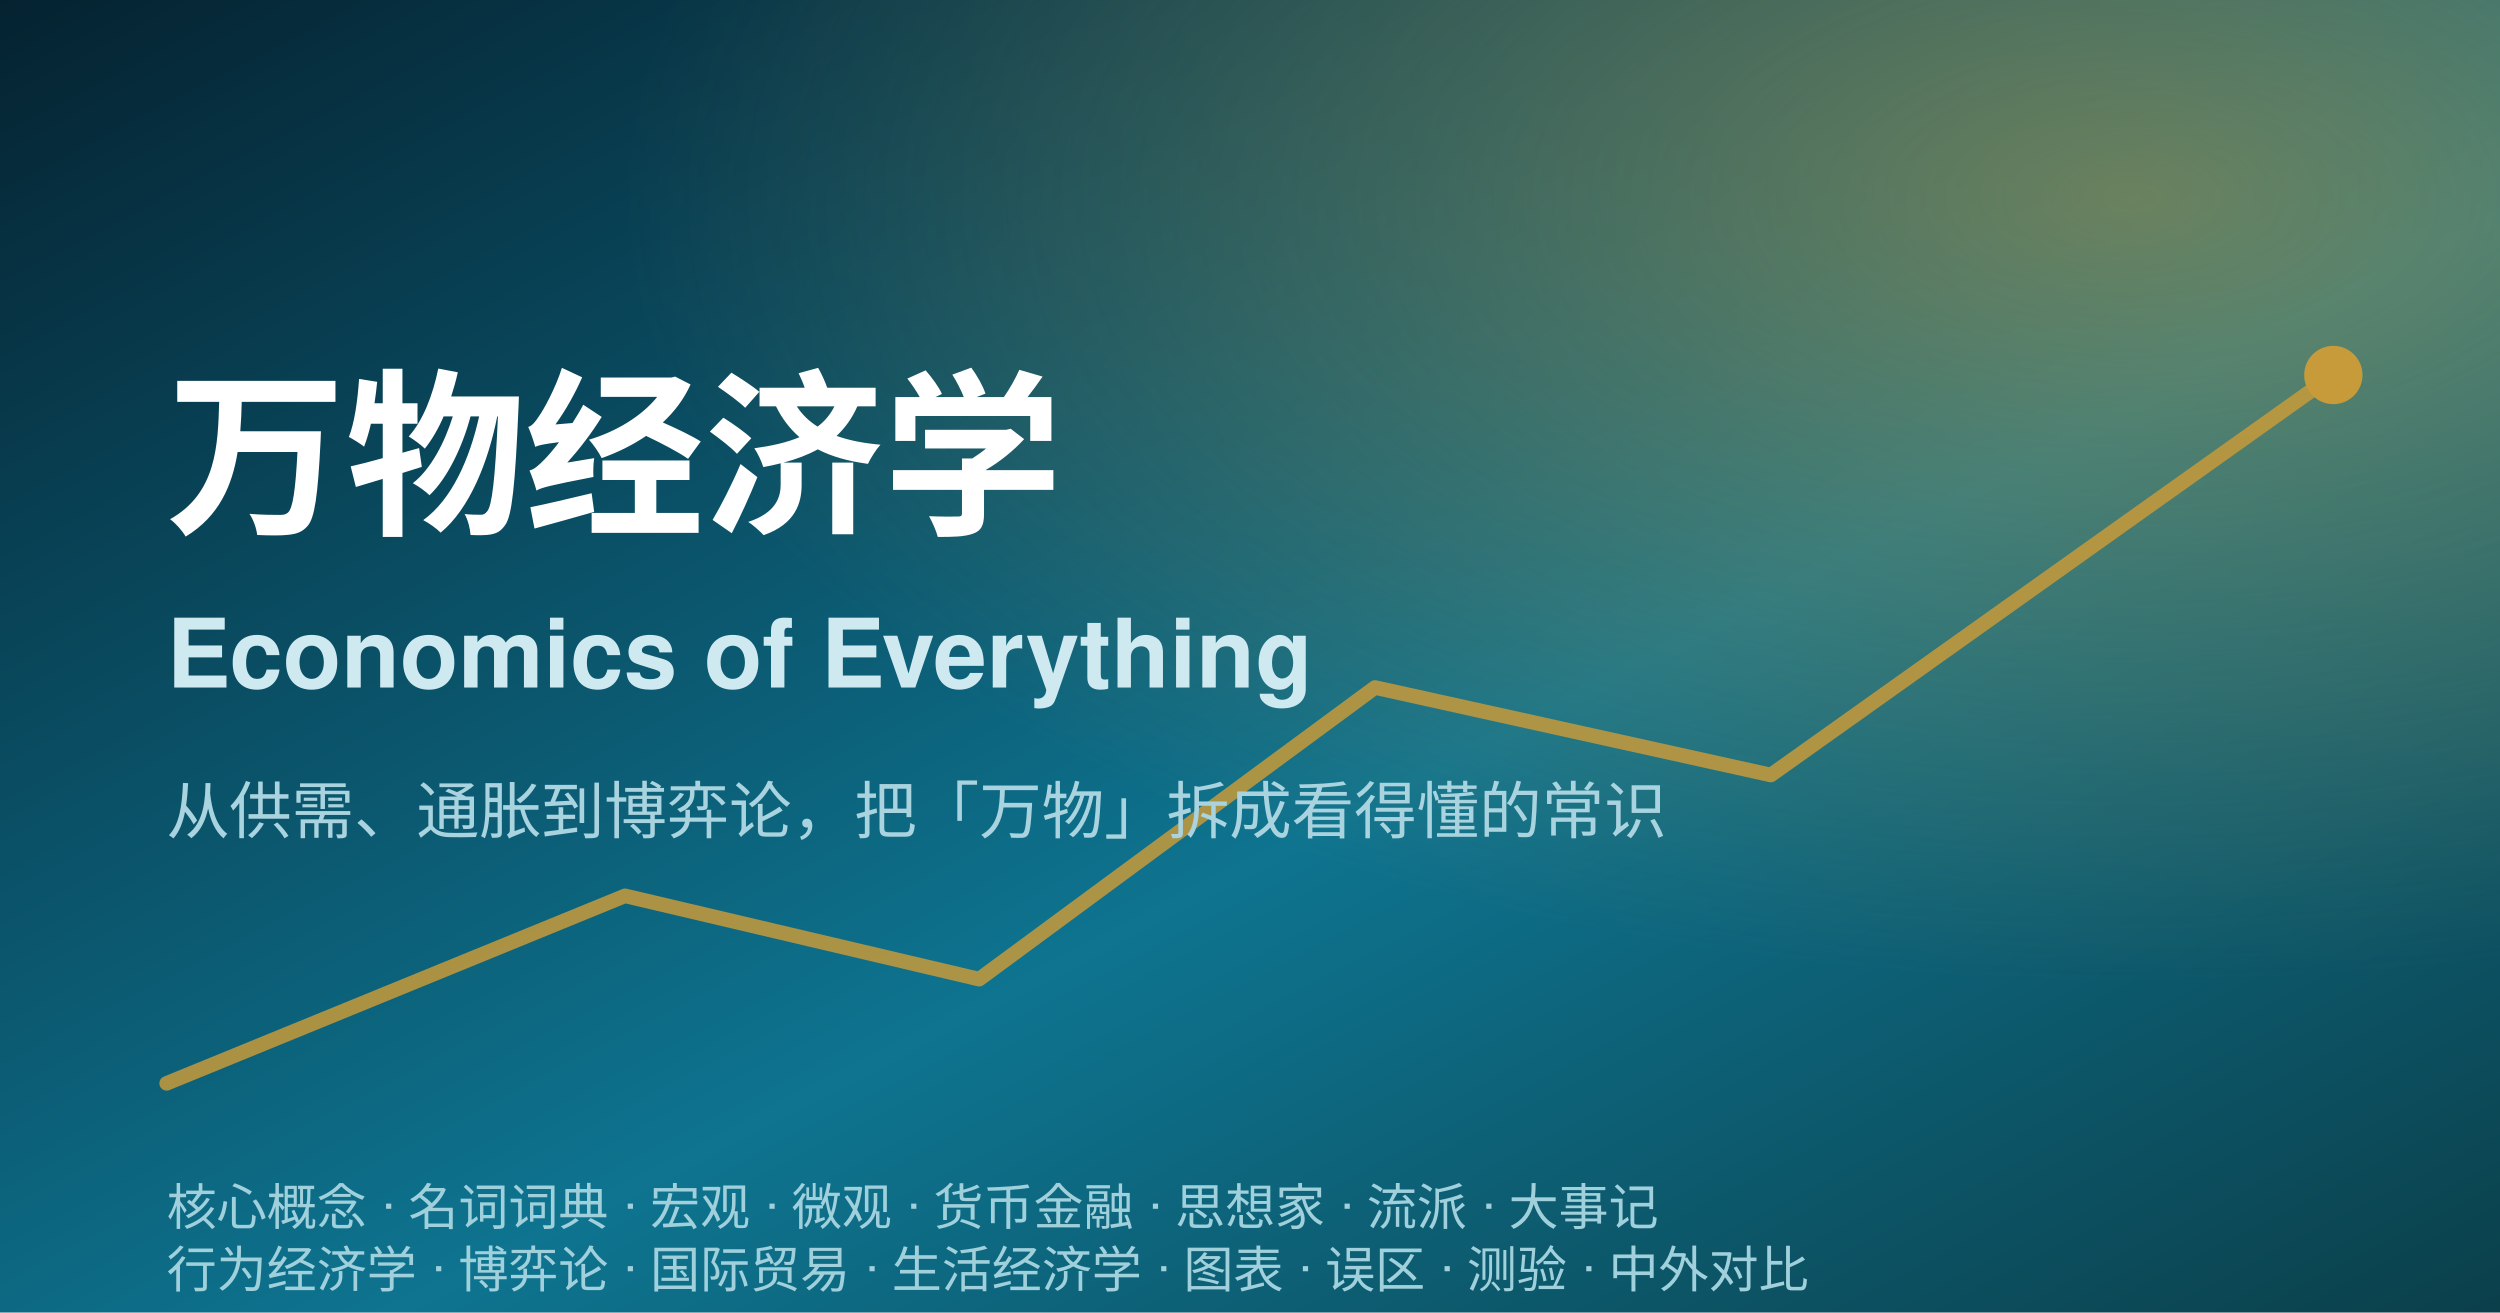
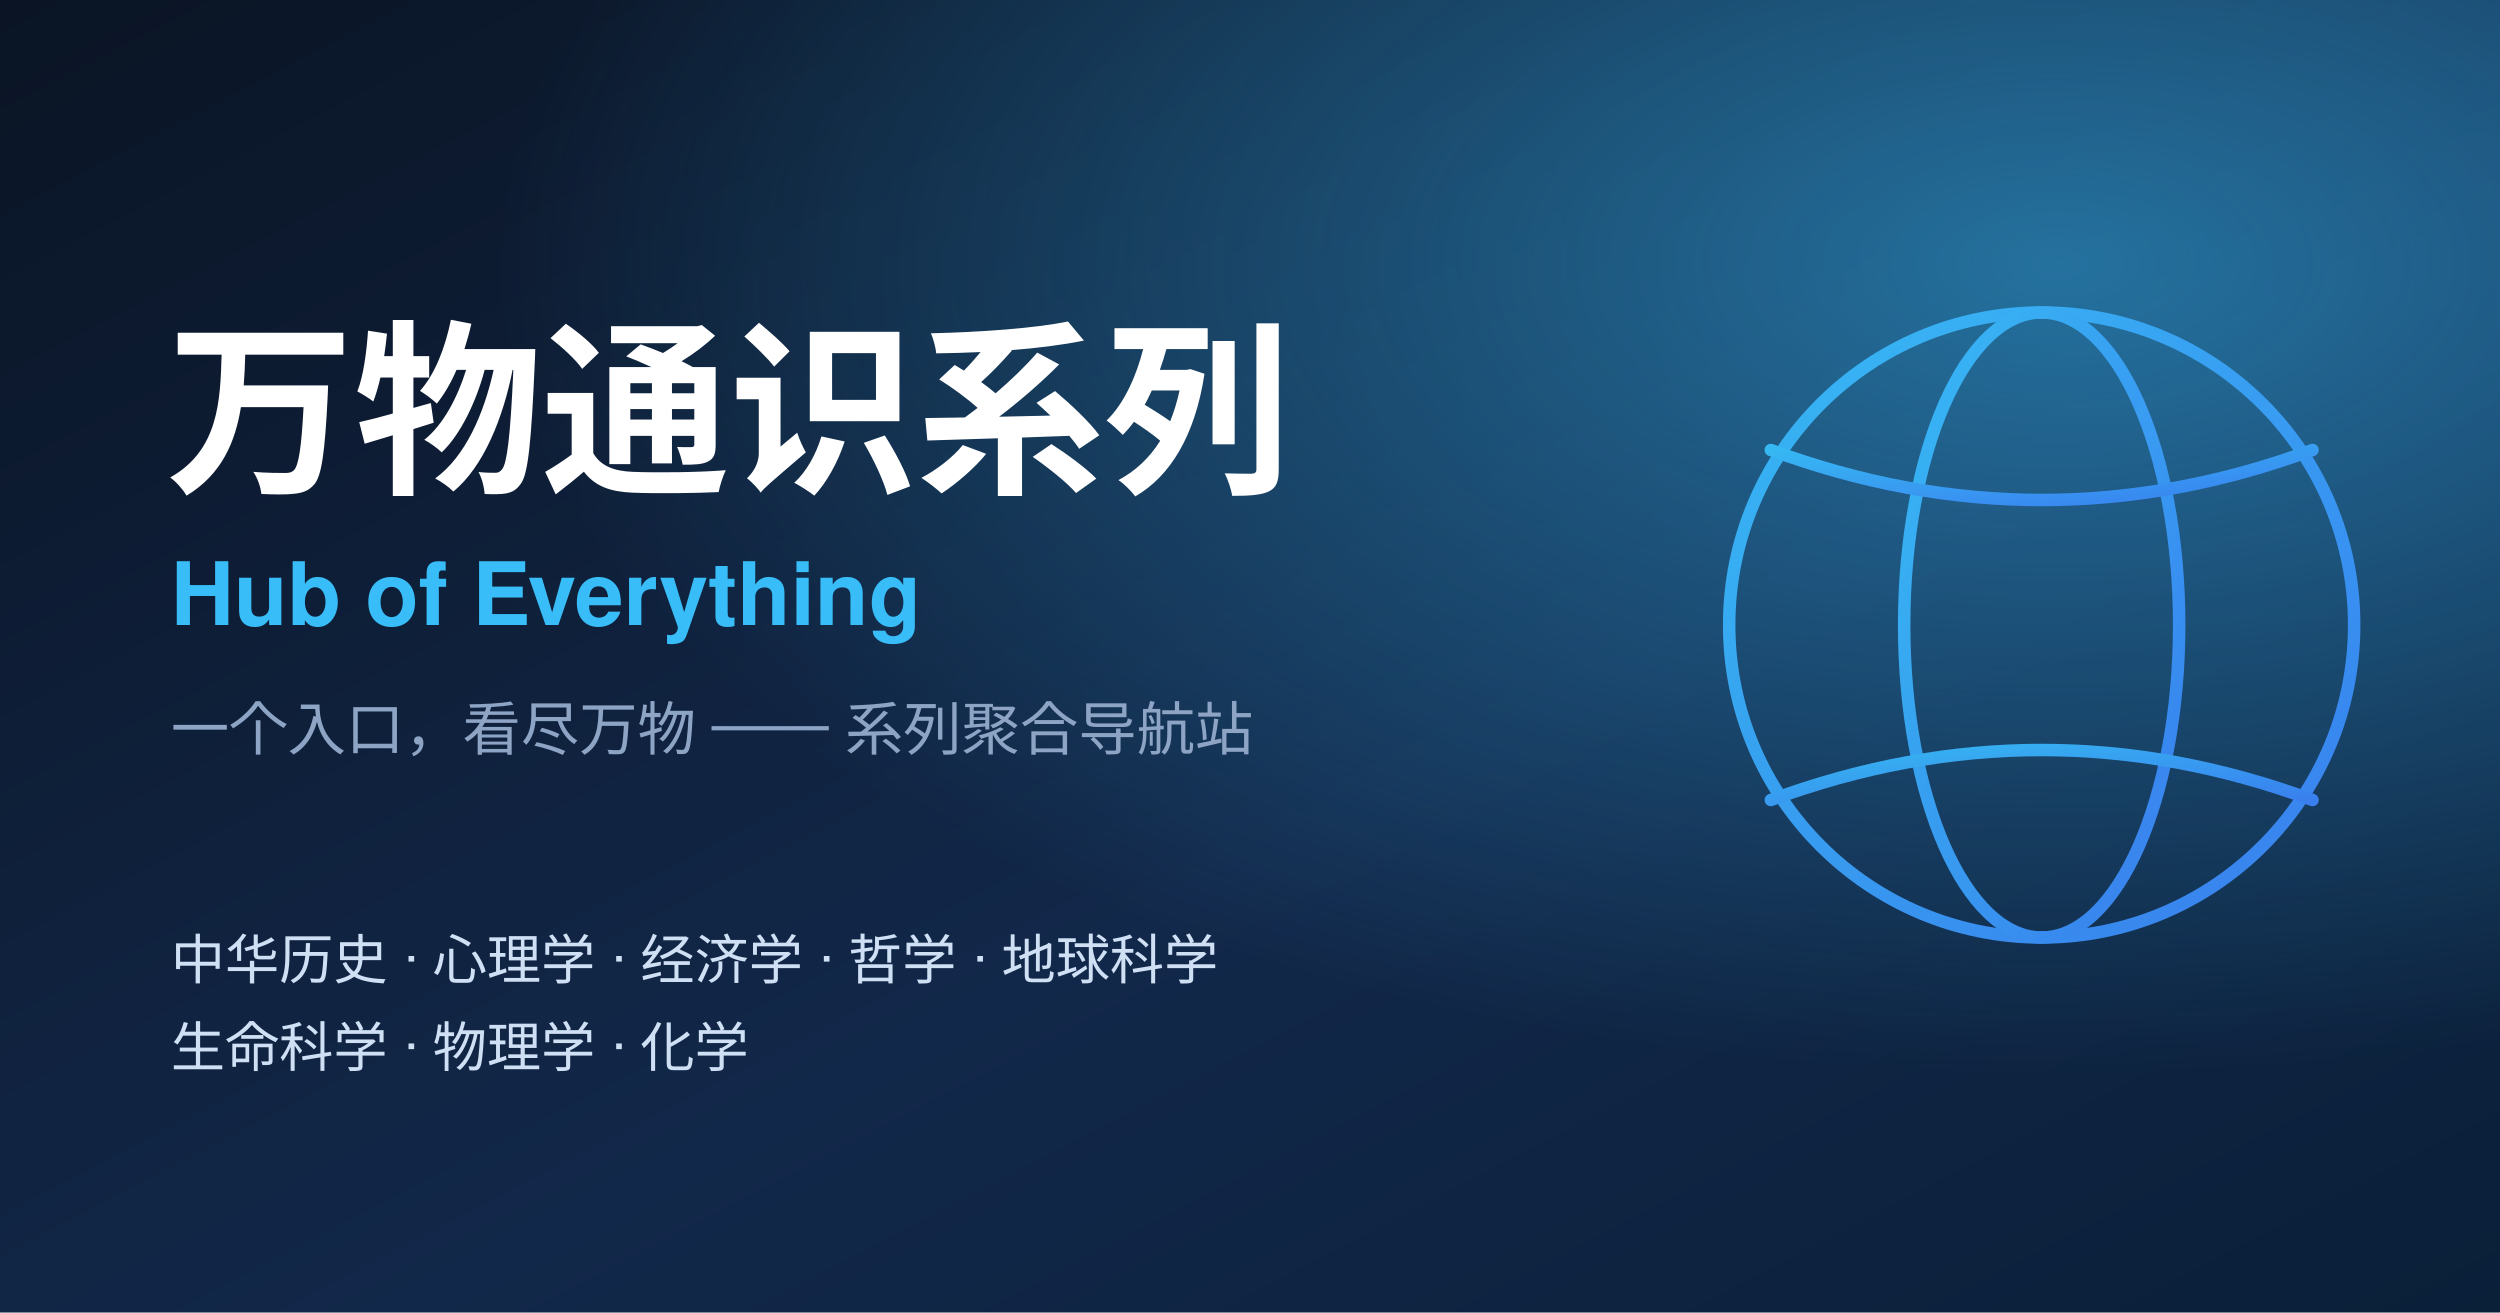
- <svg xmlns="http://www.w3.org/2000/svg" width="1200" height="630" viewBox="0 0 1200 630" role="img" aria-label="万物经济学 · Economics of Everything">
+ <svg xmlns="http://www.w3.org/2000/svg" width="1200" height="630" viewBox="0 0 1200 630" role="img" aria-label="万物通识系列 · Hub of Everything">
  <defs>
    <linearGradient id="hero" x1="0" y1="0" x2="1" y2="1">
-       <stop offset="0" stop-color="#052230" />
-       <stop offset="0.58" stop-color="#0E7490" />
-       <stop offset="1" stop-color="#0B3F4A" />
+       <stop offset="0" stop-color="#0a1424" />
+       <stop offset="0.58" stop-color="#12284a" />
+       <stop offset="1" stop-color="#0a1f38" />
    </linearGradient>
-     <radialGradient id="glow" cx="0.85" cy="0.15" r="0.6">
-       <stop offset="0" stop-color="#C79A3A" stop-opacity="0.5" />
-       <stop offset="1" stop-color="#C79A3A" stop-opacity="0" />
+     <radialGradient id="glow" cx="0.82" cy="0.2" r="0.62">
+       <stop offset="0" stop-color="#38bdf8" stop-opacity="0.5" />
+       <stop offset="1" stop-color="#38bdf8" stop-opacity="0" />
    </radialGradient>
+     <linearGradient id="mark" x1="0" y1="0" x2="1" y2="1">
+       <stop offset="0" stop-color="#38bdf8" />
+       <stop offset="1" stop-color="#3b82f6" />
+     </linearGradient>
  </defs>
  <rect width="1200" height="630" fill="url(#hero)" />
  <rect width="1200" height="630" fill="url(#glow)" />
-   <path d="M80 520 L300 430 L470 470 L660 330 L850 372 L1120 180" fill="none" stroke="#C79A3A" stroke-width="7" stroke-linecap="round" stroke-linejoin="round" opacity="0.85" />
-   <circle cx="1120" cy="180" r="14" fill="#C79A3A" />
-   <text x="80" y="250" fill="#FFFFFF" font-size="86" font-weight="800" font-family="PingFang SC, Microsoft YaHei, Helvetica, Arial, sans-serif">
-     万物经济学
+   <g fill="none" stroke="url(#mark)" stroke-width="6" stroke-linecap="round" opacity="0.95">
+     <circle cx="980" cy="300" r="150" />
+     <ellipse cx="980" cy="300" rx="66" ry="150" />
+     <line x1="830" y1="300" x2="1130" y2="300" />
+     <path d="M850 216 Q980 264 1110 216" />
+     <path d="M850 384 Q980 336 1110 384" />
+   </g>
+   <text x="80" y="230" fill="#FFFFFF" font-size="90" font-weight="800" font-family="PingFang SC, Microsoft YaHei, Helvetica, Arial, sans-serif">
+     万物通识系列
  </text>
-   <text x="80" y="330" fill="#CFE9F0" font-size="46" font-weight="700" font-family="Helvetica, Arial, sans-serif">
-     Economics of Everything
+   <text x="82" y="300" fill="#38bdf8" font-size="42" font-weight="700" font-family="Helvetica, Arial, sans-serif">
+     Hub of Everything
  </text>
-   <text x="80" y="400" fill="#A9D3DE" font-size="30" font-family="PingFang SC, Microsoft YaHei, Helvetica, Arial, sans-serif">
-     从供需、通胀到博弈论，把「万物」拆成看得懂的常识
+   <text x="82" y="360" fill="#8ea4c4" font-size="28" font-family="PingFang SC, Microsoft YaHei, Helvetica, Arial, sans-serif">
+     一个入口，看尽万物 —— 系列聚合导航站
  </text>
-   <g fill="#9FD0DB" font-size="24" font-family="PingFang SC, Microsoft YaHei, Helvetica, Arial, sans-serif">
-     <text x="80" y="588">核心概念 · 名词词典 · 宏观 · 微观 · 货币金融 · 思想家 · 流派 · 大事记</text>
-     <text x="80" y="618">行为经济学 · 博弈论 · 国际贸易 · 生活经济学 · 图表 · 误区 · 测验 · 中外对比</text>
+   <g fill="#cfe0f5" font-size="26" font-family="PingFang SC, Microsoft YaHei, Helvetica, Arial, sans-serif">
+     <text x="82" y="470">中华历史 · 心理学 · 经济学 · 哲学 · 地球科学</text>
+     <text x="82" y="512">生命科学 · 物理学 · 化学</text>
  </g>
</svg>
